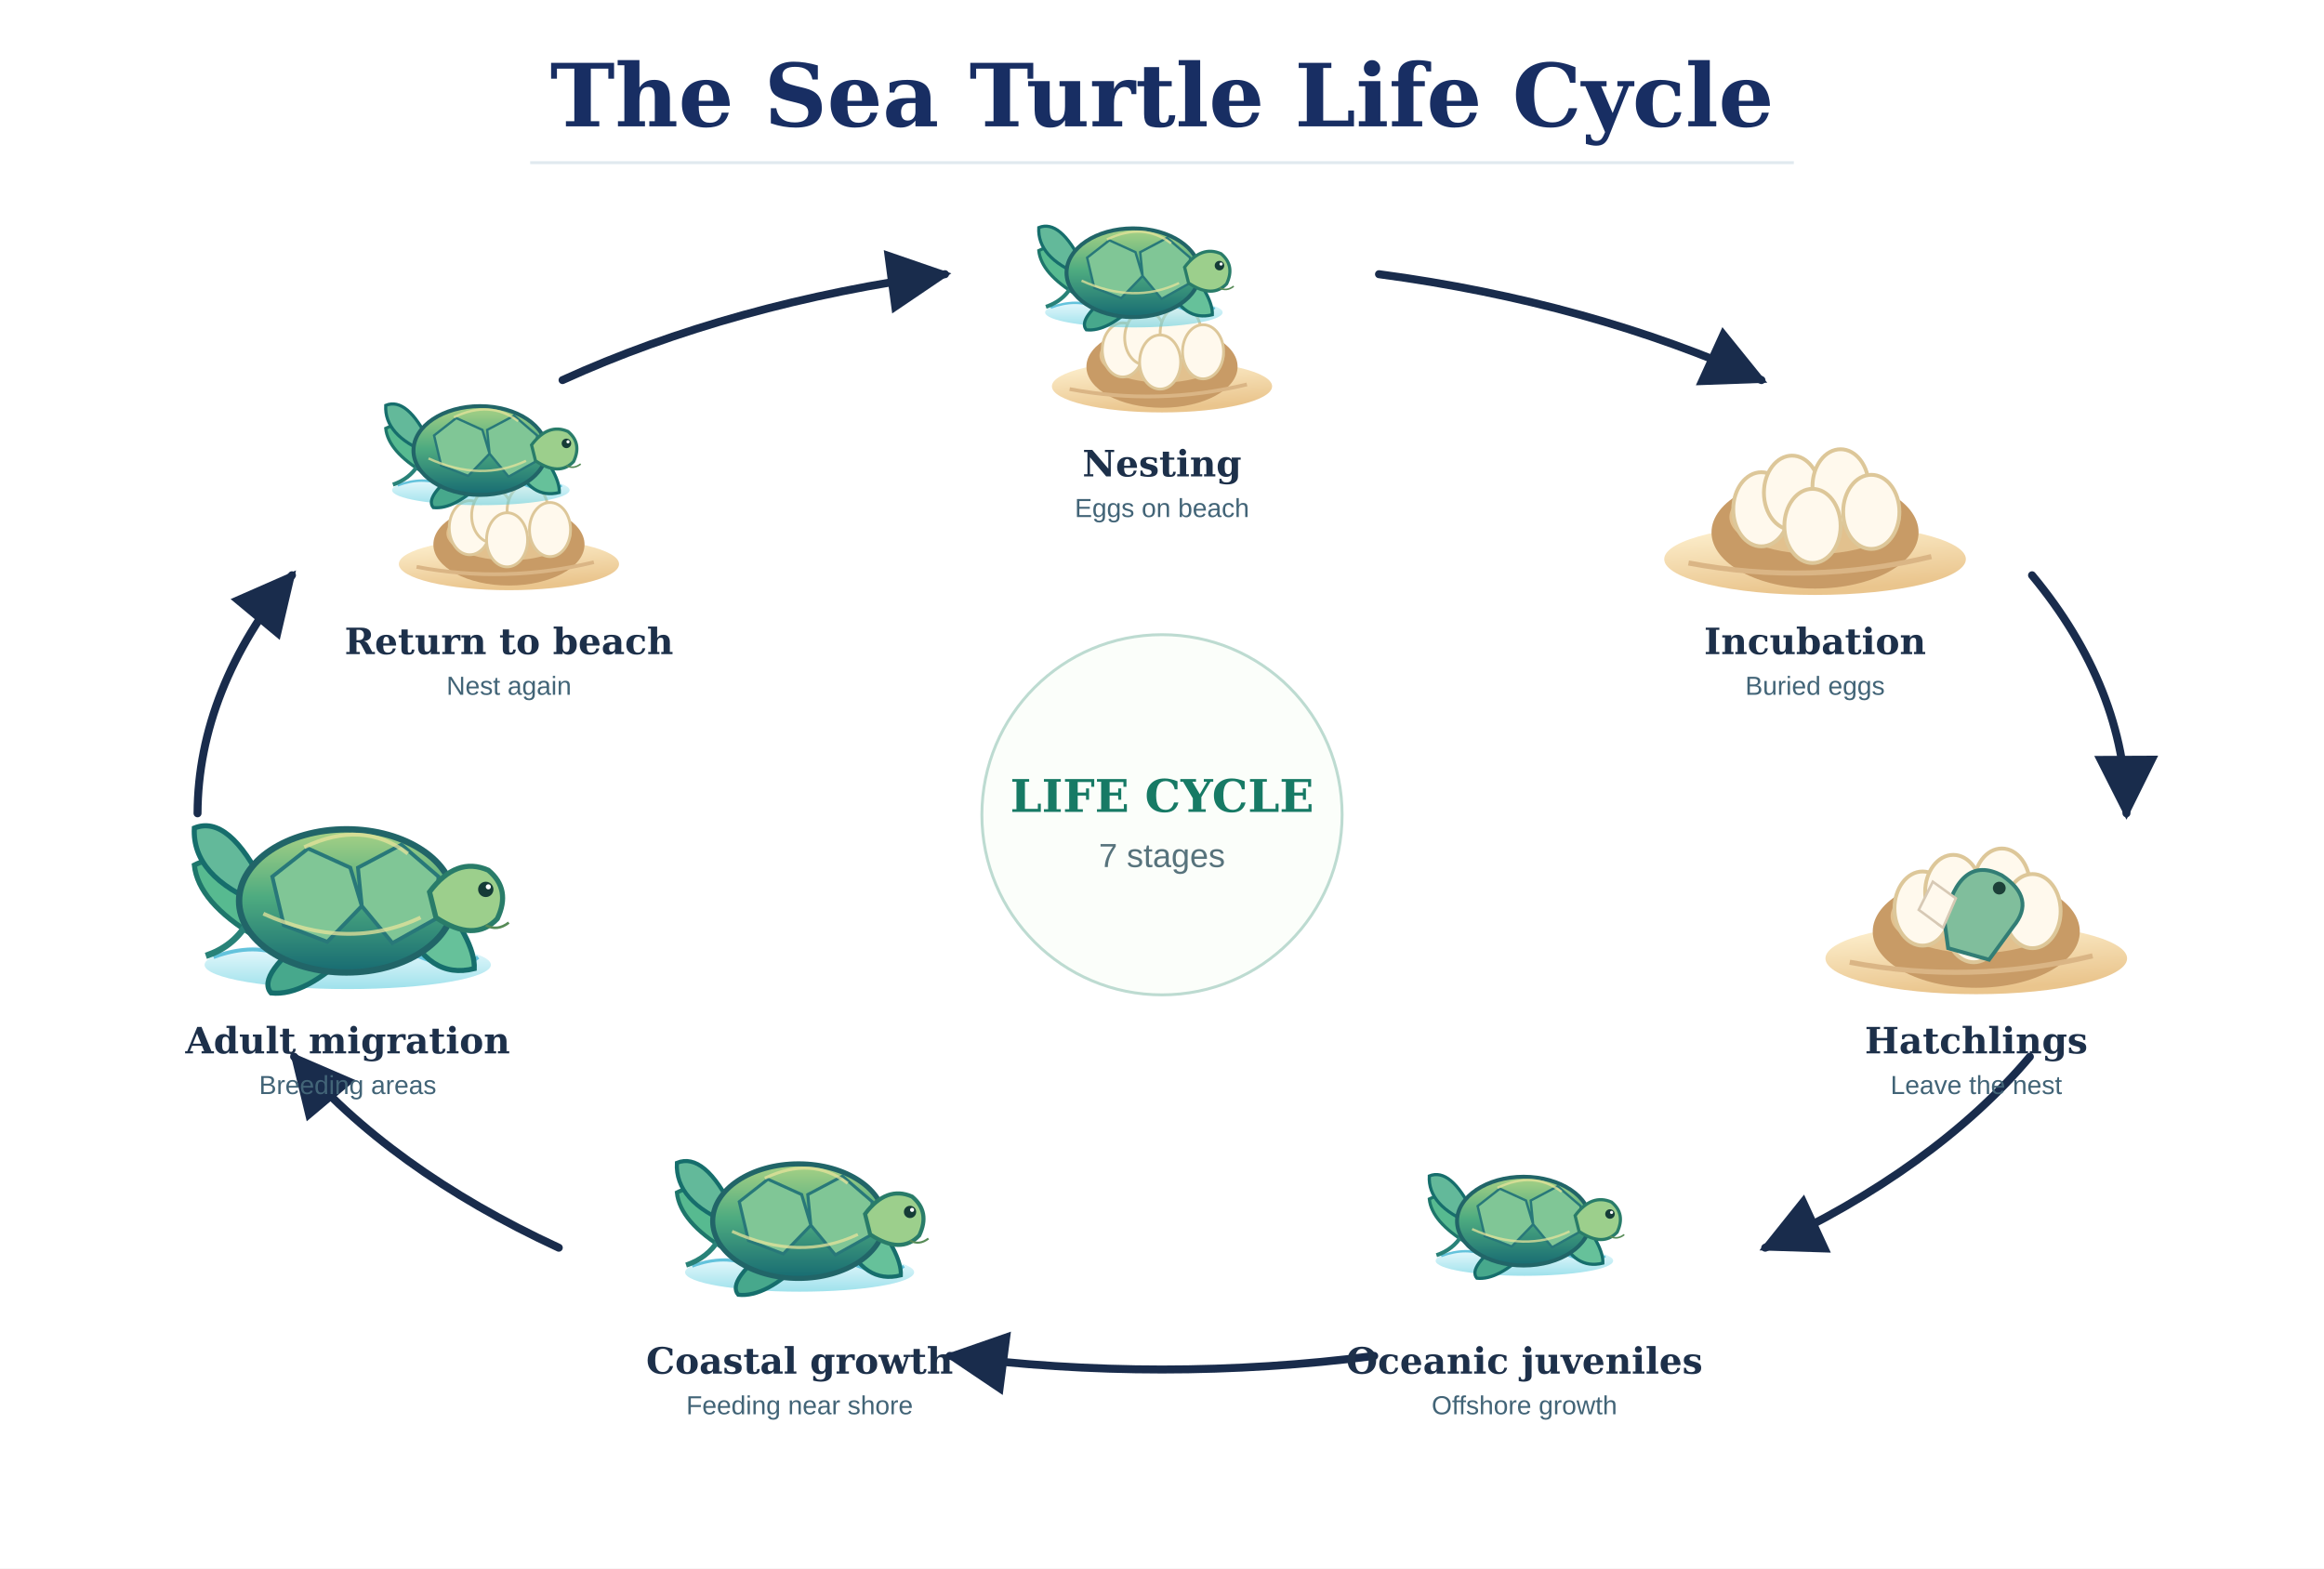
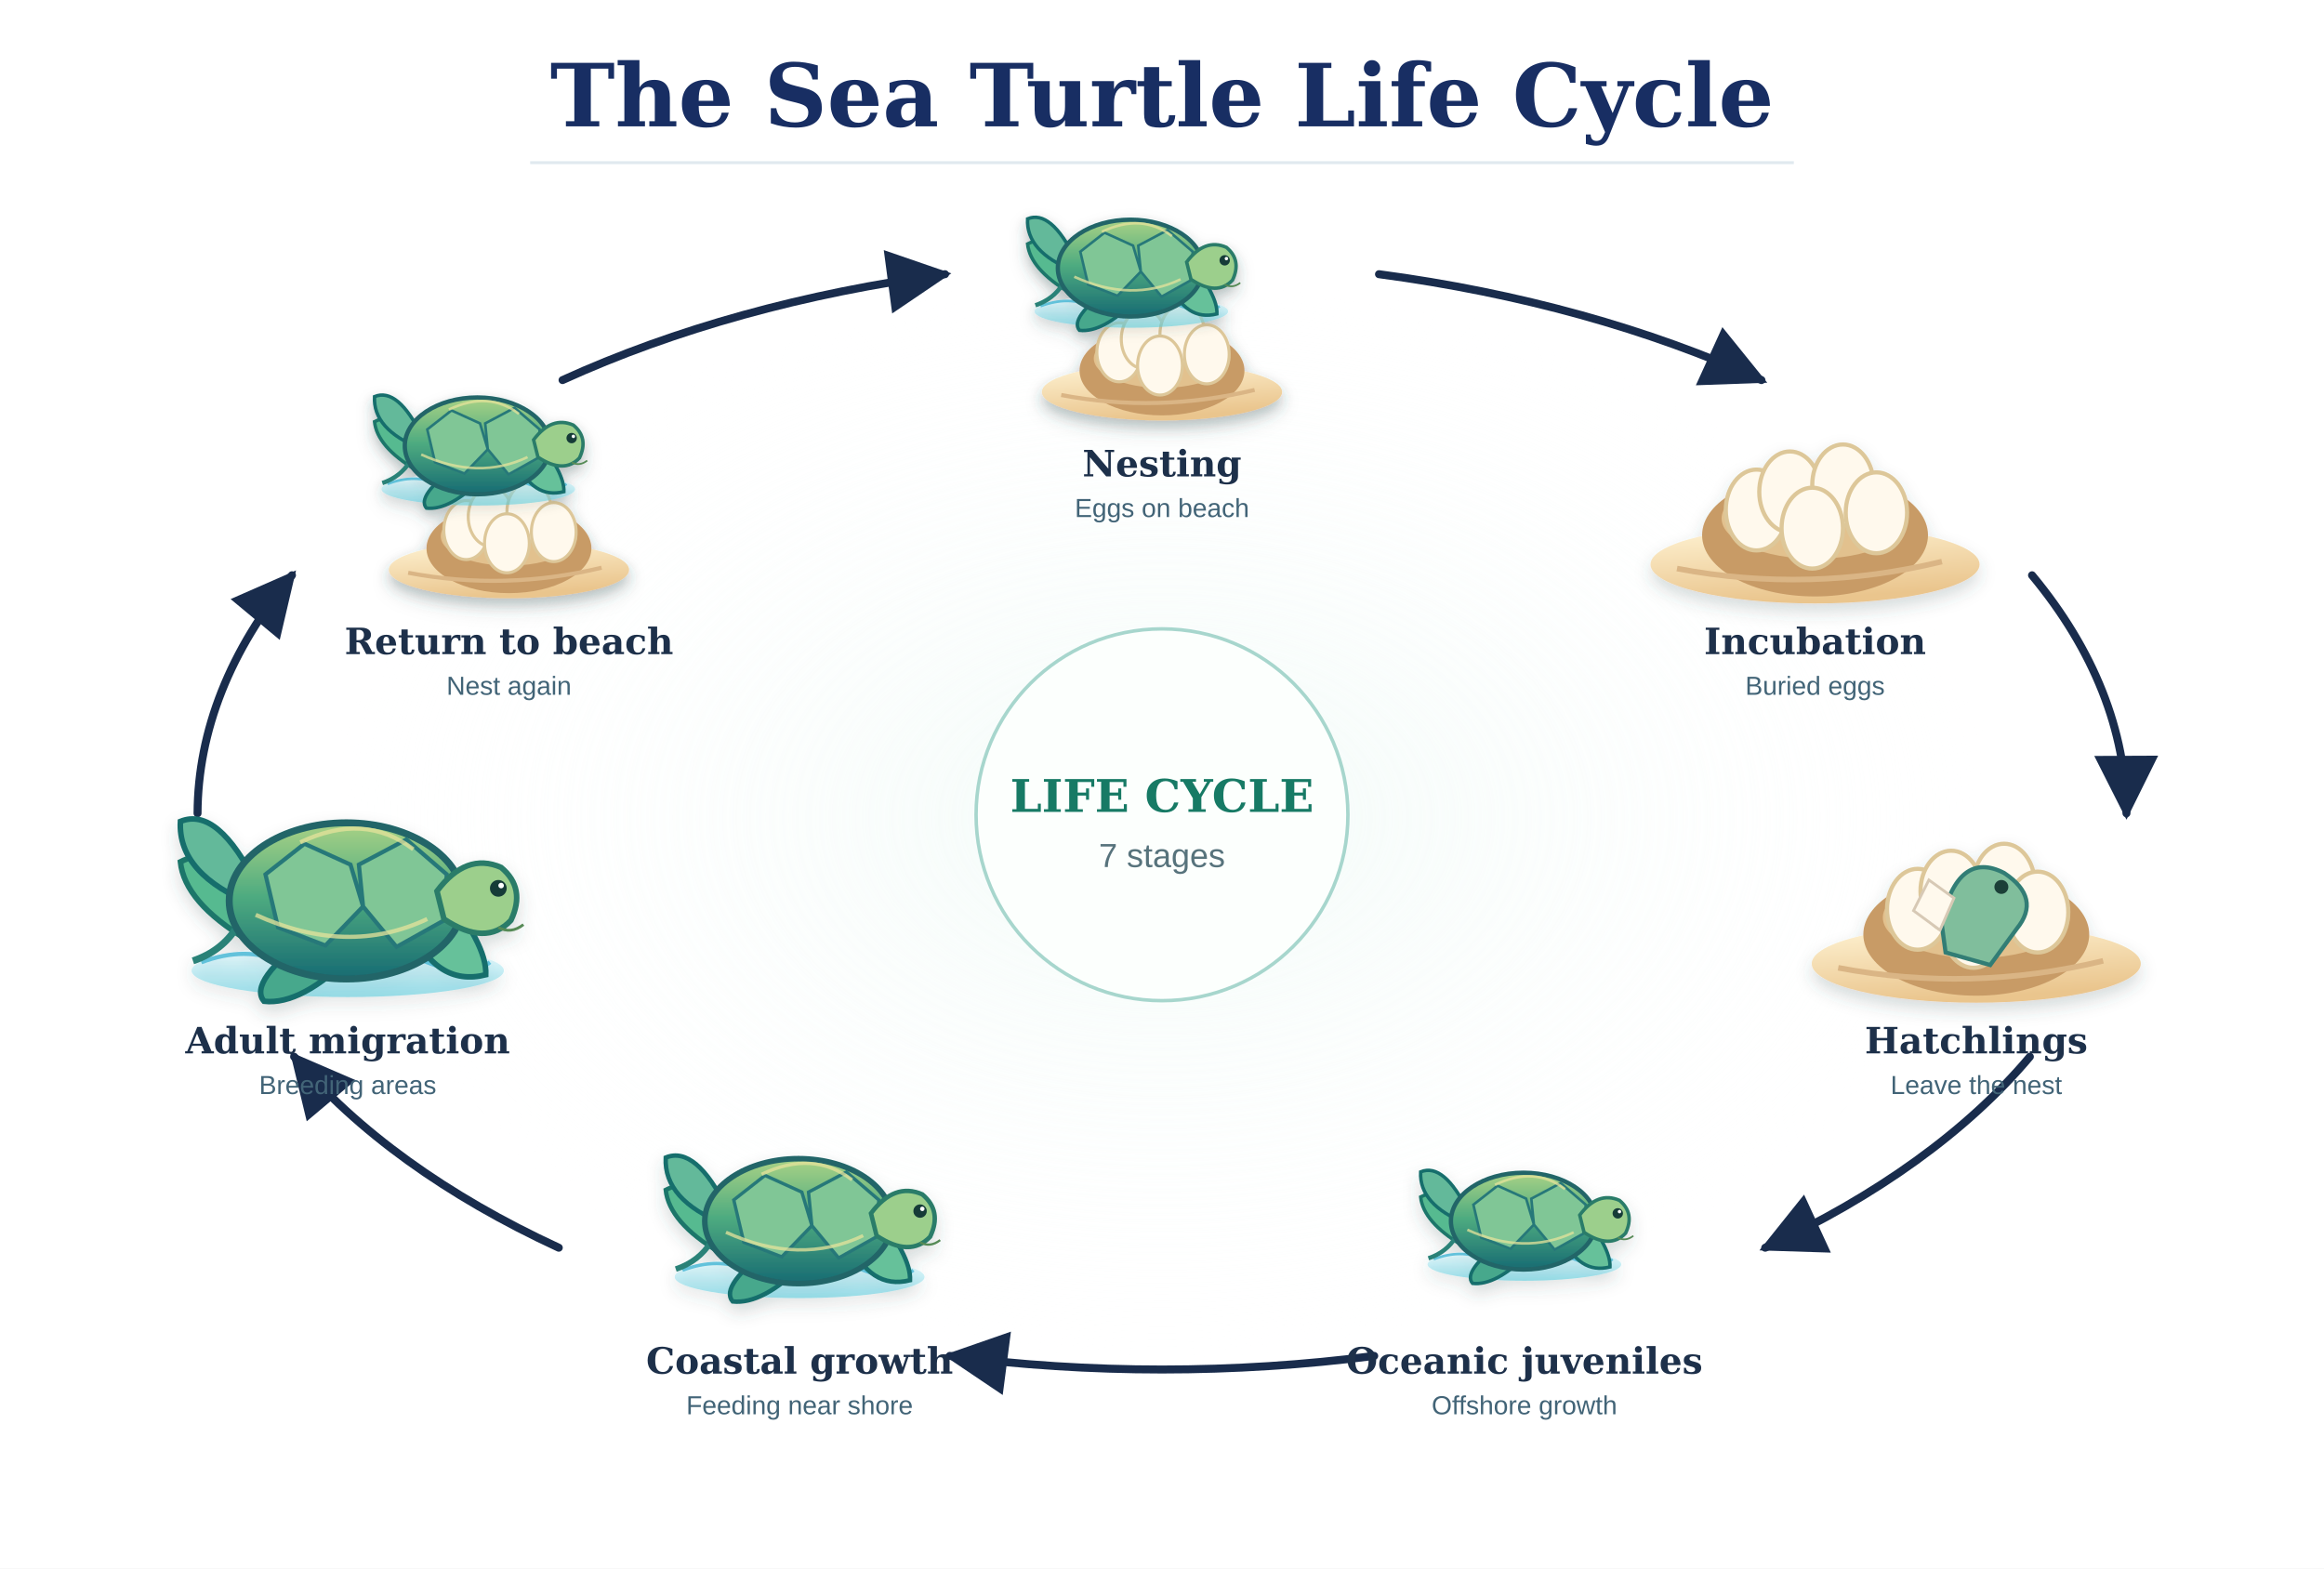
<svg xmlns="http://www.w3.org/2000/svg" viewBox="0 0 1600 1080" width="1600" height="1080" role="img" aria-label="The Sea Turtle Life Cycle – original illustrated life cycle">
  <defs>
    <linearGradient id="green" x2=".45" y2="1">
      <stop stop-color="#d5f36a" />
      <stop offset=".47" stop-color="#7bbb38" />
      <stop offset="1" stop-color="#328a42" />
    </linearGradient>
    <linearGradient id="darkgreen" x2=".6" y2="1">
      <stop stop-color="#80d273" />
      <stop offset="1" stop-color="#157c60" />
    </linearGradient>
    <linearGradient id="honey" x2="1" y2="1">
      <stop stop-color="#ffed95" />
      <stop offset=".45" stop-color="#ffbd36" />
      <stop offset="1" stop-color="#d9771b" />
    </linearGradient>
    <linearGradient id="sea" x2="0" y2="1">
      <stop stop-color="#e8faff" />
      <stop offset="1" stop-color="#50c9dc" />
    </linearGradient>
    <linearGradient id="shell" x2="0" y2="1">
      <stop stop-color="#a9d285" />
      <stop offset=".47" stop-color="#4eab80" />
      <stop offset="1" stop-color="#176b72" />
    </linearGradient>
    <linearGradient id="sand" x2=".3" y2="1">
      <stop stop-color="#fff4d5" />
      <stop offset="1" stop-color="#eac58d" />
    </linearGradient>
    <linearGradient id="abd" x2=".3" y2="1">
      <stop stop-color="#ffe98a" />
      <stop offset=".5" stop-color="#ffb521" />
      <stop offset="1" stop-color="#ae610d" />
    </linearGradient>
    <filter id="softShadow" x="-45%" y="-45%" width="190%" height="190%">
      <feGaussianBlur stdDeviation="5" />
    </filter>
    <marker id="arrow" viewBox="0 0 10 10" refX="9" refY="5" markerWidth="8" markerHeight="8" orient="auto">
      <path d="M0 0L10 5L0 10z" fill="#192c4c" />
    </marker>
+     <filter id="sceneShadow" x="-40%" y="-40%" width="180%" height="180%">
+       <feDropShadow dx="0" dy="6" stdDeviation="6" flood-color="#344b50" flood-opacity=".2" />
+     </filter>
+     <radialGradient id="sceneMist">
+       <stop stop-color="#edf9f5" />
+       <stop offset="1" stop-color="#fff" stop-opacity="0" />
+     </radialGradient>
  </defs>
  <rect width="1600" height="1080" fill="#ffffff" />
+   <ellipse cx="800" cy="563" rx="590" ry="380" fill="url(#sceneMist)" opacity=".72" />
  <text x="800" y="87" text-anchor="middle" font-family="Georgia,DejaVu Serif,serif" font-weight="700" font-size="60" fill="#182e63">The Sea Turtle Life Cycle</text>
  <path d="M365 112H1235" stroke="#e0e9ef" stroke-width="2" />
  <path d="M949.4 188.8 A664 382 0 0 1 1212.7 261.7" stroke="#192c4c" stroke-width="5.5" stroke-linecap="round" fill="none" marker-end="url(#arrow)" />
  <path d="M1399.0 396.1 A664 382 0 0 1 1464.0 560.0" stroke="#192c4c" stroke-width="5.5" stroke-linecap="round" fill="none" marker-end="url(#arrow)" />
  <path d="M1397.5 727.6 A664 382 0 0 1 1215.3 859.1" stroke="#192c4c" stroke-width="5.5" stroke-linecap="round" fill="none" marker-end="url(#arrow)" />
  <path d="M946.1 933.6 A664 382 0 0 1 653.9 933.6" stroke="#192c4c" stroke-width="5.5" stroke-linecap="round" fill="none" marker-end="url(#arrow)" />
  <path d="M384.7 859.1 A664 382 0 0 1 202.5 727.6" stroke="#192c4c" stroke-width="5.5" stroke-linecap="round" fill="none" marker-end="url(#arrow)" />
  <path d="M136.0 560.0 A664 382 0 0 1 201.0 396.1" stroke="#192c4c" stroke-width="5.5" stroke-linecap="round" fill="none" marker-end="url(#arrow)" />
  <path d="M387.3 261.7 A664 382 0 0 1 650.6 188.8" stroke="#192c4c" stroke-width="5.5" stroke-linecap="round" fill="none" marker-end="url(#arrow)" />
-   <circle cx="800" cy="561" r="124" fill="#fbfefa" stroke="#bddbd1" stroke-width="2" />
+   <circle cx="800" cy="561" r="128" fill="#fcfffd" stroke="#a7d6cd" stroke-width="2.4" />
  <text x="800" y="559" text-anchor="middle" font-family="Georgia,DejaVu Serif,serif" font-size="31" font-weight="700" fill="#177a65">LIFE CYCLE</text>
  <text x="800" y="597" text-anchor="middle" font-family="Arial,sans-serif" font-size="23" fill="#57737c">7 stages</text>
  <g>
-     <g transform="translate(800.0 223.0) scale(0.88)">
-       <g transform="translate(0,16) scale(.73)">
+     <g transform="translate(800.0 223.0) scale(0.96)" filter="url(#sceneShadow)">
+       <g transform="translate(0,16) scale(.73)" filter="url(#sceneShadow)">
        <g>
          <ellipse cx="0" cy="45" rx="118" ry="28" fill="url(#sand)" />
          <ellipse cx="0" cy="24" rx="81" ry="44" fill="#c89b66" />
          <ellipse cx="0" cy="12" rx="67" ry="29" fill="#e2c18e" />
          <ellipse cx="-42" cy="6" rx="22" ry="29" fill="#fff9ed" stroke="#ddc799" stroke-width="3" />
          <ellipse cx="-18" cy="-7" rx="22" ry="29" fill="#fff9ed" stroke="#ddc799" stroke-width="3" />
          <ellipse cx="20" cy="-12" rx="22" ry="29" fill="#fff9ed" stroke="#ddc799" stroke-width="3" />
          <ellipse cx="44" cy="8" rx="22" ry="29" fill="#fff9ed" stroke="#ddc799" stroke-width="3" />
          <ellipse cx="-2" cy="19" rx="22" ry="29" fill="#fff9ed" stroke="#ddc799" stroke-width="3" />
          <path d="M-99 48q95 18 190-5" stroke="#dab585" fill="none" stroke-width="4" />
        </g>
      </g>
-       <g transform="translate(-22,-40) scale(.62)">
+       <g transform="translate(-22,-40) scale(.62)" filter="url(#sceneShadow)">
        <g transform="scale(1)">
          <ellipse cx="0" cy="50" rx="112" ry="19" fill="url(#sea)" opacity=".55" />
          <path d="M-105 44q32-12 58 0t50 0t54 0t45 0" fill="none" stroke="#45b6d5" stroke-width="3" opacity=".8" />
          <path d="M-26 3Q-85-46-120-28Q-117 1-72 28L-35 34" fill="#57ba90" stroke="#1e766b" stroke-width="4" />
          <path d="M-25 23Q-72 58-60 72Q-33 75 4 38" fill="#47a88c" stroke="#166e6c" stroke-width="4" />
          <path d="M-65 -11Q-93-68-120-57Q-122-19-67 3" fill="#63b99a" stroke="#166e6c" stroke-width="4" />
          <path d="M44 17Q63 62 99 53Q100 31 66-10" fill="#66c19a" stroke="#166e6c" stroke-width="4" />
          <path d="M-79 18Q-90 36-111 43" stroke="#298278" stroke-width="5" fill="none" />
          <ellipse cx="-1" cy="0" rx="84" ry="56" fill="url(#shell)" stroke="#216568" stroke-width="5" />
          <path d="M-59-19l28-22 33 15 9 30-27 28-34-13zM8-26l34-18 29 25-2 33-34 19-24-29z" fill="#80c696" stroke="#287879" stroke-width="3" />
          <path d="M-34-42q46-22 81 5M-66 10q66 30 123 3" stroke="#e5e39b" stroke-width="3" fill="none" opacity=".75" />
          <path d="M64 -7Q85-35 110-24Q128-9 117 14Q99 33 69 13Z" fill="#9ccf8c" stroke="#297c69" stroke-width="4" />
          <circle cx="108" cy="-9" r="6" fill="#153b37" />
          <circle cx="110" cy="-11" r="2" fill="#fff" />
          <path d="M108 19q9 5 18-2" fill="none" stroke="#568a56" stroke-width="2" />
        </g>
      </g>
    </g>
    <text x="800.0" y="328.0" font-family="Georgia,DejaVu Serif,serif" text-anchor="middle" font-size="25" font-weight="700" fill="#1d304a">Nesting</text>
    <text x="800.0" y="356.0" font-family="Arial,sans-serif" text-anchor="middle" font-size="18" fill="#426477">Eggs on beach</text>
  </g>
  <g>
-     <g transform="translate(1249.6 345.4) scale(0.88)">
+     <g transform="translate(1249.6 345.4) scale(0.96)" filter="url(#sceneShadow)">
      <g>
        <ellipse cx="0" cy="45" rx="118" ry="28" fill="url(#sand)" />
        <ellipse cx="0" cy="24" rx="81" ry="44" fill="#c89b66" />
        <ellipse cx="0" cy="12" rx="67" ry="29" fill="#e2c18e" />
        <ellipse cx="-42" cy="6" rx="22" ry="29" fill="#fff9ed" stroke="#ddc799" stroke-width="3" />
        <ellipse cx="-18" cy="-7" rx="22" ry="29" fill="#fff9ed" stroke="#ddc799" stroke-width="3" />
        <ellipse cx="20" cy="-12" rx="22" ry="29" fill="#fff9ed" stroke="#ddc799" stroke-width="3" />
        <ellipse cx="44" cy="8" rx="22" ry="29" fill="#fff9ed" stroke="#ddc799" stroke-width="3" />
        <ellipse cx="-2" cy="19" rx="22" ry="29" fill="#fff9ed" stroke="#ddc799" stroke-width="3" />
        <path d="M-99 48q95 18 190-5" stroke="#dab585" fill="none" stroke-width="4" />
      </g>
    </g>
    <text x="1249.6" y="450.4" font-family="Georgia,DejaVu Serif,serif" text-anchor="middle" font-size="25" font-weight="700" fill="#1d304a">Incubation</text>
    <text x="1249.6" y="478.4" font-family="Arial,sans-serif" text-anchor="middle" font-size="18" fill="#426477">Buried eggs</text>
  </g>
  <g>
-     <g transform="translate(1360.6 620.3) scale(0.88)">
+     <g transform="translate(1360.6 620.3) scale(0.96)" filter="url(#sceneShadow)">
      <g>
        <g>
          <ellipse cx="0" cy="45" rx="118" ry="28" fill="url(#sand)" />
          <ellipse cx="0" cy="24" rx="81" ry="44" fill="#c89b66" />
          <ellipse cx="0" cy="12" rx="67" ry="29" fill="#e2c18e" />
          <ellipse cx="-42" cy="6" rx="22" ry="29" fill="#fff9ed" stroke="#ddc799" stroke-width="3" />
          <ellipse cx="-18" cy="-7" rx="22" ry="29" fill="#fff9ed" stroke="#ddc799" stroke-width="3" />
          <ellipse cx="20" cy="-12" rx="22" ry="29" fill="#fff9ed" stroke="#ddc799" stroke-width="3" />
          <ellipse cx="44" cy="8" rx="22" ry="29" fill="#fff9ed" stroke="#ddc799" stroke-width="3" />
          <ellipse cx="-2" cy="19" rx="22" ry="29" fill="#fff9ed" stroke="#ddc799" stroke-width="3" />
          <path d="M-99 48q95 18 190-5" stroke="#dab585" fill="none" stroke-width="4" />
        </g>
        <path d="M-25 15q12-52 45-35q27 18 9 40l-19 26-32-9z" fill="#80be9c" stroke="#327d75" stroke-width="3" />
        <circle cx="18" cy="-10" r="5" fill="#1d4039" />
        <path d="M-45 7l11-22 18 13-10 23z" fill="#fff9ed" stroke="#d7c9b5" stroke-width="2" />
      </g>
    </g>
    <text x="1360.6" y="725.3" font-family="Georgia,DejaVu Serif,serif" text-anchor="middle" font-size="25" font-weight="700" fill="#1d304a">Hatchlings</text>
    <text x="1360.6" y="753.3" font-family="Arial,sans-serif" text-anchor="middle" font-size="18" fill="#426477">Leave the nest</text>
  </g>
  <g>
-     <g transform="translate(1049.5 840.8) scale(0.88)">
+     <g transform="translate(1049.5 840.8) scale(0.96)" filter="url(#sceneShadow)">
      <g transform="scale(0.62)">
        <ellipse cx="0" cy="50" rx="112" ry="19" fill="url(#sea)" opacity=".55" />
        <path d="M-105 44q32-12 58 0t50 0t54 0t45 0" fill="none" stroke="#45b6d5" stroke-width="3" opacity=".8" />
        <path d="M-26 3Q-85-46-120-28Q-117 1-72 28L-35 34" fill="#57ba90" stroke="#1e766b" stroke-width="4" />
        <path d="M-25 23Q-72 58-60 72Q-33 75 4 38" fill="#47a88c" stroke="#166e6c" stroke-width="4" />
        <path d="M-65 -11Q-93-68-120-57Q-122-19-67 3" fill="#63b99a" stroke="#166e6c" stroke-width="4" />
        <path d="M44 17Q63 62 99 53Q100 31 66-10" fill="#66c19a" stroke="#166e6c" stroke-width="4" />
        <path d="M-79 18Q-90 36-111 43" stroke="#298278" stroke-width="5" fill="none" />
        <ellipse cx="-1" cy="0" rx="84" ry="56" fill="url(#shell)" stroke="#216568" stroke-width="5" />
        <path d="M-59-19l28-22 33 15 9 30-27 28-34-13zM8-26l34-18 29 25-2 33-34 19-24-29z" fill="#80c696" stroke="#287879" stroke-width="3" />
        <path d="M-34-42q46-22 81 5M-66 10q66 30 123 3" stroke="#e5e39b" stroke-width="3" fill="none" opacity=".75" />
        <path d="M64 -7Q85-35 110-24Q128-9 117 14Q99 33 69 13Z" fill="#9ccf8c" stroke="#297c69" stroke-width="4" />
        <circle cx="108" cy="-9" r="6" fill="#153b37" />
        <circle cx="110" cy="-11" r="2" fill="#fff" />
        <path d="M108 19q9 5 18-2" fill="none" stroke="#568a56" stroke-width="2" />
      </g>
    </g>
    <text x="1049.5" y="945.8" font-family="Georgia,DejaVu Serif,serif" text-anchor="middle" font-size="25" font-weight="700" fill="#1d304a">Oceanic juveniles</text>
    <text x="1049.5" y="973.8" font-family="Arial,sans-serif" text-anchor="middle" font-size="18" fill="#426477">Offshore growth</text>
  </g>
  <g>
-     <g transform="translate(550.5 840.8) scale(0.88)">
+     <g transform="translate(550.5 840.8) scale(0.96)" filter="url(#sceneShadow)">
      <g transform="scale(0.8)">
        <ellipse cx="0" cy="50" rx="112" ry="19" fill="url(#sea)" opacity=".55" />
        <path d="M-105 44q32-12 58 0t50 0t54 0t45 0" fill="none" stroke="#45b6d5" stroke-width="3" opacity=".8" />
        <path d="M-26 3Q-85-46-120-28Q-117 1-72 28L-35 34" fill="#57ba90" stroke="#1e766b" stroke-width="4" />
        <path d="M-25 23Q-72 58-60 72Q-33 75 4 38" fill="#47a88c" stroke="#166e6c" stroke-width="4" />
        <path d="M-65 -11Q-93-68-120-57Q-122-19-67 3" fill="#63b99a" stroke="#166e6c" stroke-width="4" />
        <path d="M44 17Q63 62 99 53Q100 31 66-10" fill="#66c19a" stroke="#166e6c" stroke-width="4" />
        <path d="M-79 18Q-90 36-111 43" stroke="#298278" stroke-width="5" fill="none" />
        <ellipse cx="-1" cy="0" rx="84" ry="56" fill="url(#shell)" stroke="#216568" stroke-width="5" />
        <path d="M-59-19l28-22 33 15 9 30-27 28-34-13zM8-26l34-18 29 25-2 33-34 19-24-29z" fill="#80c696" stroke="#287879" stroke-width="3" />
        <path d="M-34-42q46-22 81 5M-66 10q66 30 123 3" stroke="#e5e39b" stroke-width="3" fill="none" opacity=".75" />
        <path d="M64 -7Q85-35 110-24Q128-9 117 14Q99 33 69 13Z" fill="#9ccf8c" stroke="#297c69" stroke-width="4" />
        <circle cx="108" cy="-9" r="6" fill="#153b37" />
        <circle cx="110" cy="-11" r="2" fill="#fff" />
        <path d="M108 19q9 5 18-2" fill="none" stroke="#568a56" stroke-width="2" />
      </g>
    </g>
    <text x="550.5" y="945.8" font-family="Georgia,DejaVu Serif,serif" text-anchor="middle" font-size="25" font-weight="700" fill="#1d304a">Coastal growth</text>
    <text x="550.5" y="973.8" font-family="Arial,sans-serif" text-anchor="middle" font-size="18" fill="#426477">Feeding near shore</text>
  </g>
  <g>
-     <g transform="translate(239.4 620.3) scale(0.88)">
+     <g transform="translate(239.4 620.3) scale(0.96)" filter="url(#sceneShadow)">
      <g transform="scale(1)">
        <ellipse cx="0" cy="50" rx="112" ry="19" fill="url(#sea)" opacity=".55" />
        <path d="M-105 44q32-12 58 0t50 0t54 0t45 0" fill="none" stroke="#45b6d5" stroke-width="3" opacity=".8" />
        <path d="M-26 3Q-85-46-120-28Q-117 1-72 28L-35 34" fill="#57ba90" stroke="#1e766b" stroke-width="4" />
        <path d="M-25 23Q-72 58-60 72Q-33 75 4 38" fill="#47a88c" stroke="#166e6c" stroke-width="4" />
        <path d="M-65 -11Q-93-68-120-57Q-122-19-67 3" fill="#63b99a" stroke="#166e6c" stroke-width="4" />
        <path d="M44 17Q63 62 99 53Q100 31 66-10" fill="#66c19a" stroke="#166e6c" stroke-width="4" />
        <path d="M-79 18Q-90 36-111 43" stroke="#298278" stroke-width="5" fill="none" />
        <ellipse cx="-1" cy="0" rx="84" ry="56" fill="url(#shell)" stroke="#216568" stroke-width="5" />
        <path d="M-59-19l28-22 33 15 9 30-27 28-34-13zM8-26l34-18 29 25-2 33-34 19-24-29z" fill="#80c696" stroke="#287879" stroke-width="3" />
        <path d="M-34-42q46-22 81 5M-66 10q66 30 123 3" stroke="#e5e39b" stroke-width="3" fill="none" opacity=".75" />
        <path d="M64 -7Q85-35 110-24Q128-9 117 14Q99 33 69 13Z" fill="#9ccf8c" stroke="#297c69" stroke-width="4" />
        <circle cx="108" cy="-9" r="6" fill="#153b37" />
        <circle cx="110" cy="-11" r="2" fill="#fff" />
        <path d="M108 19q9 5 18-2" fill="none" stroke="#568a56" stroke-width="2" />
      </g>
    </g>
    <text x="239.4" y="725.3" font-family="Georgia,DejaVu Serif,serif" text-anchor="middle" font-size="25" font-weight="700" fill="#1d304a">Adult migration</text>
    <text x="239.4" y="753.3" font-family="Arial,sans-serif" text-anchor="middle" font-size="18" fill="#426477">Breeding areas</text>
  </g>
  <g>
-     <g transform="translate(350.4 345.4) scale(0.88)">
-       <g transform="translate(0,16) scale(.73)">
+     <g transform="translate(350.4 345.4) scale(0.96)" filter="url(#sceneShadow)">
+       <g transform="translate(0,16) scale(.73)" filter="url(#sceneShadow)">
        <g>
          <ellipse cx="0" cy="45" rx="118" ry="28" fill="url(#sand)" />
          <ellipse cx="0" cy="24" rx="81" ry="44" fill="#c89b66" />
          <ellipse cx="0" cy="12" rx="67" ry="29" fill="#e2c18e" />
          <ellipse cx="-42" cy="6" rx="22" ry="29" fill="#fff9ed" stroke="#ddc799" stroke-width="3" />
          <ellipse cx="-18" cy="-7" rx="22" ry="29" fill="#fff9ed" stroke="#ddc799" stroke-width="3" />
          <ellipse cx="20" cy="-12" rx="22" ry="29" fill="#fff9ed" stroke="#ddc799" stroke-width="3" />
          <ellipse cx="44" cy="8" rx="22" ry="29" fill="#fff9ed" stroke="#ddc799" stroke-width="3" />
          <ellipse cx="-2" cy="19" rx="22" ry="29" fill="#fff9ed" stroke="#ddc799" stroke-width="3" />
          <path d="M-99 48q95 18 190-5" stroke="#dab585" fill="none" stroke-width="4" />
        </g>
      </g>
-       <g transform="translate(-22,-40) scale(.62)">
+       <g transform="translate(-22,-40) scale(.62)" filter="url(#sceneShadow)">
        <g transform="scale(1)">
          <ellipse cx="0" cy="50" rx="112" ry="19" fill="url(#sea)" opacity=".55" />
          <path d="M-105 44q32-12 58 0t50 0t54 0t45 0" fill="none" stroke="#45b6d5" stroke-width="3" opacity=".8" />
          <path d="M-26 3Q-85-46-120-28Q-117 1-72 28L-35 34" fill="#57ba90" stroke="#1e766b" stroke-width="4" />
          <path d="M-25 23Q-72 58-60 72Q-33 75 4 38" fill="#47a88c" stroke="#166e6c" stroke-width="4" />
          <path d="M-65 -11Q-93-68-120-57Q-122-19-67 3" fill="#63b99a" stroke="#166e6c" stroke-width="4" />
          <path d="M44 17Q63 62 99 53Q100 31 66-10" fill="#66c19a" stroke="#166e6c" stroke-width="4" />
          <path d="M-79 18Q-90 36-111 43" stroke="#298278" stroke-width="5" fill="none" />
          <ellipse cx="-1" cy="0" rx="84" ry="56" fill="url(#shell)" stroke="#216568" stroke-width="5" />
          <path d="M-59-19l28-22 33 15 9 30-27 28-34-13zM8-26l34-18 29 25-2 33-34 19-24-29z" fill="#80c696" stroke="#287879" stroke-width="3" />
          <path d="M-34-42q46-22 81 5M-66 10q66 30 123 3" stroke="#e5e39b" stroke-width="3" fill="none" opacity=".75" />
          <path d="M64 -7Q85-35 110-24Q128-9 117 14Q99 33 69 13Z" fill="#9ccf8c" stroke="#297c69" stroke-width="4" />
          <circle cx="108" cy="-9" r="6" fill="#153b37" />
          <circle cx="110" cy="-11" r="2" fill="#fff" />
          <path d="M108 19q9 5 18-2" fill="none" stroke="#568a56" stroke-width="2" />
        </g>
      </g>
    </g>
    <text x="350.4" y="450.4" font-family="Georgia,DejaVu Serif,serif" text-anchor="middle" font-size="25" font-weight="700" fill="#1d304a">Return to beach</text>
    <text x="350.4" y="478.4" font-family="Arial,sans-serif" text-anchor="middle" font-size="18" fill="#426477">Nest again</text>
  </g>
</svg>
